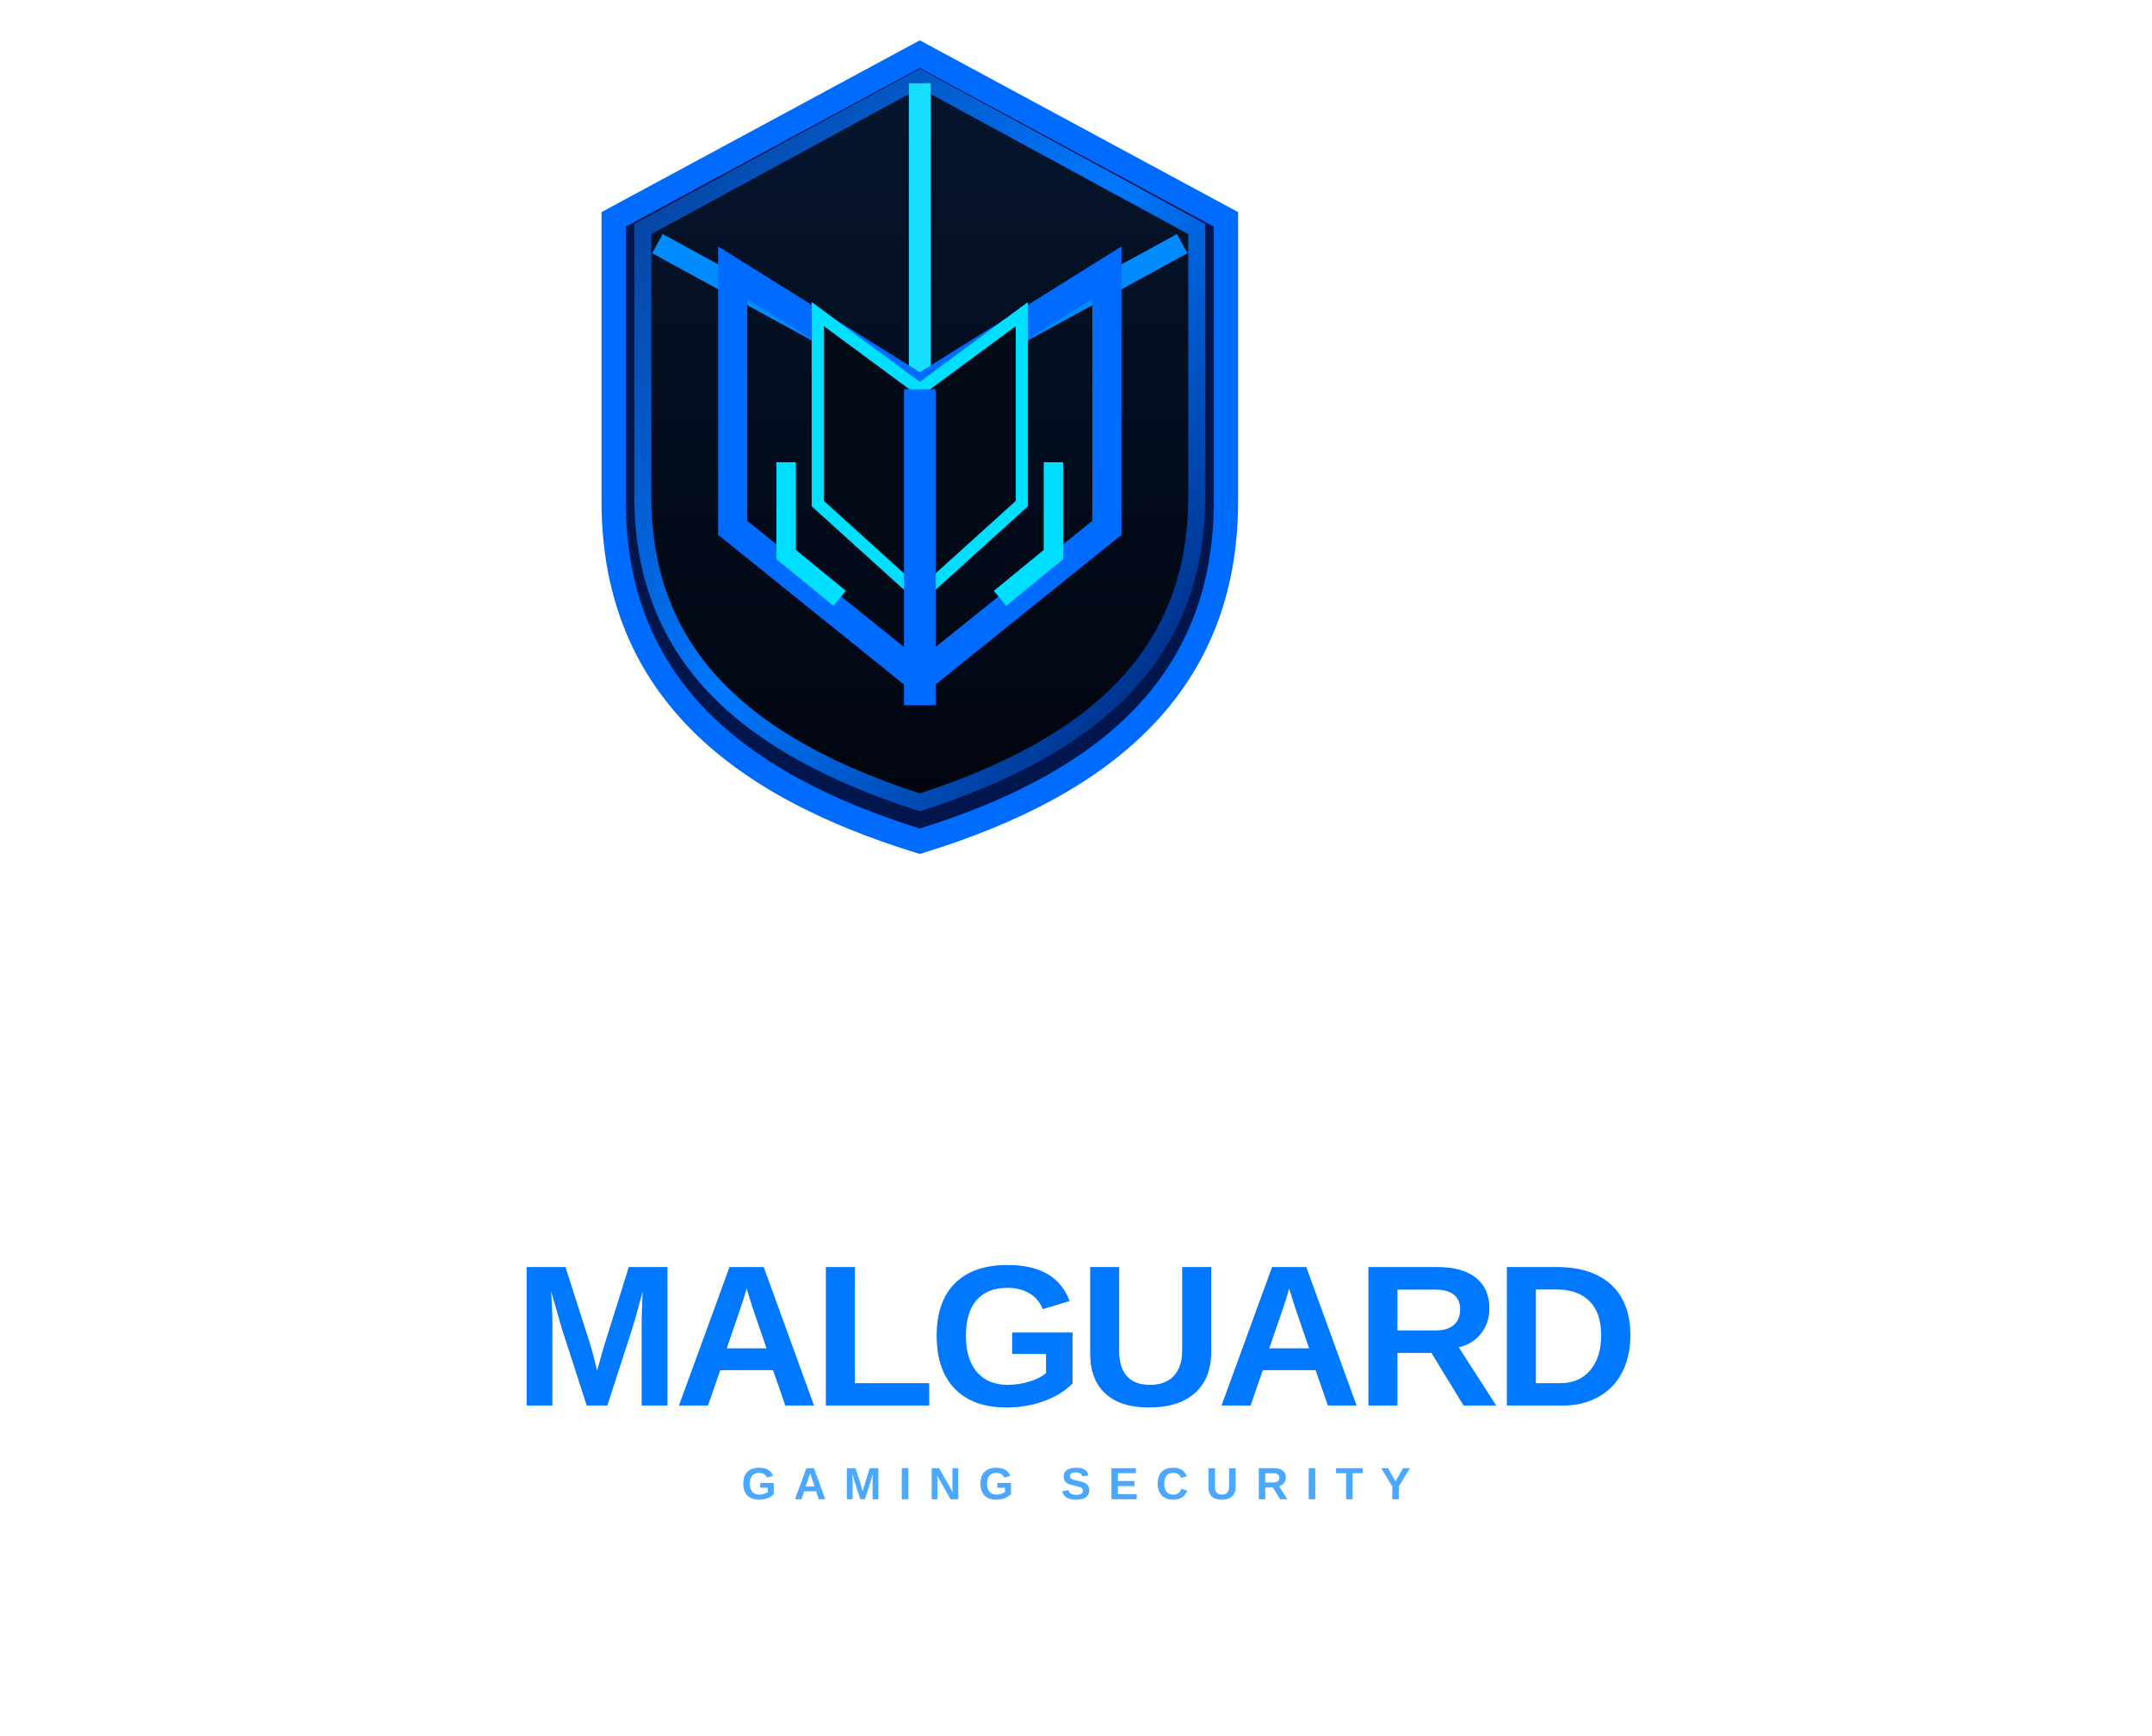
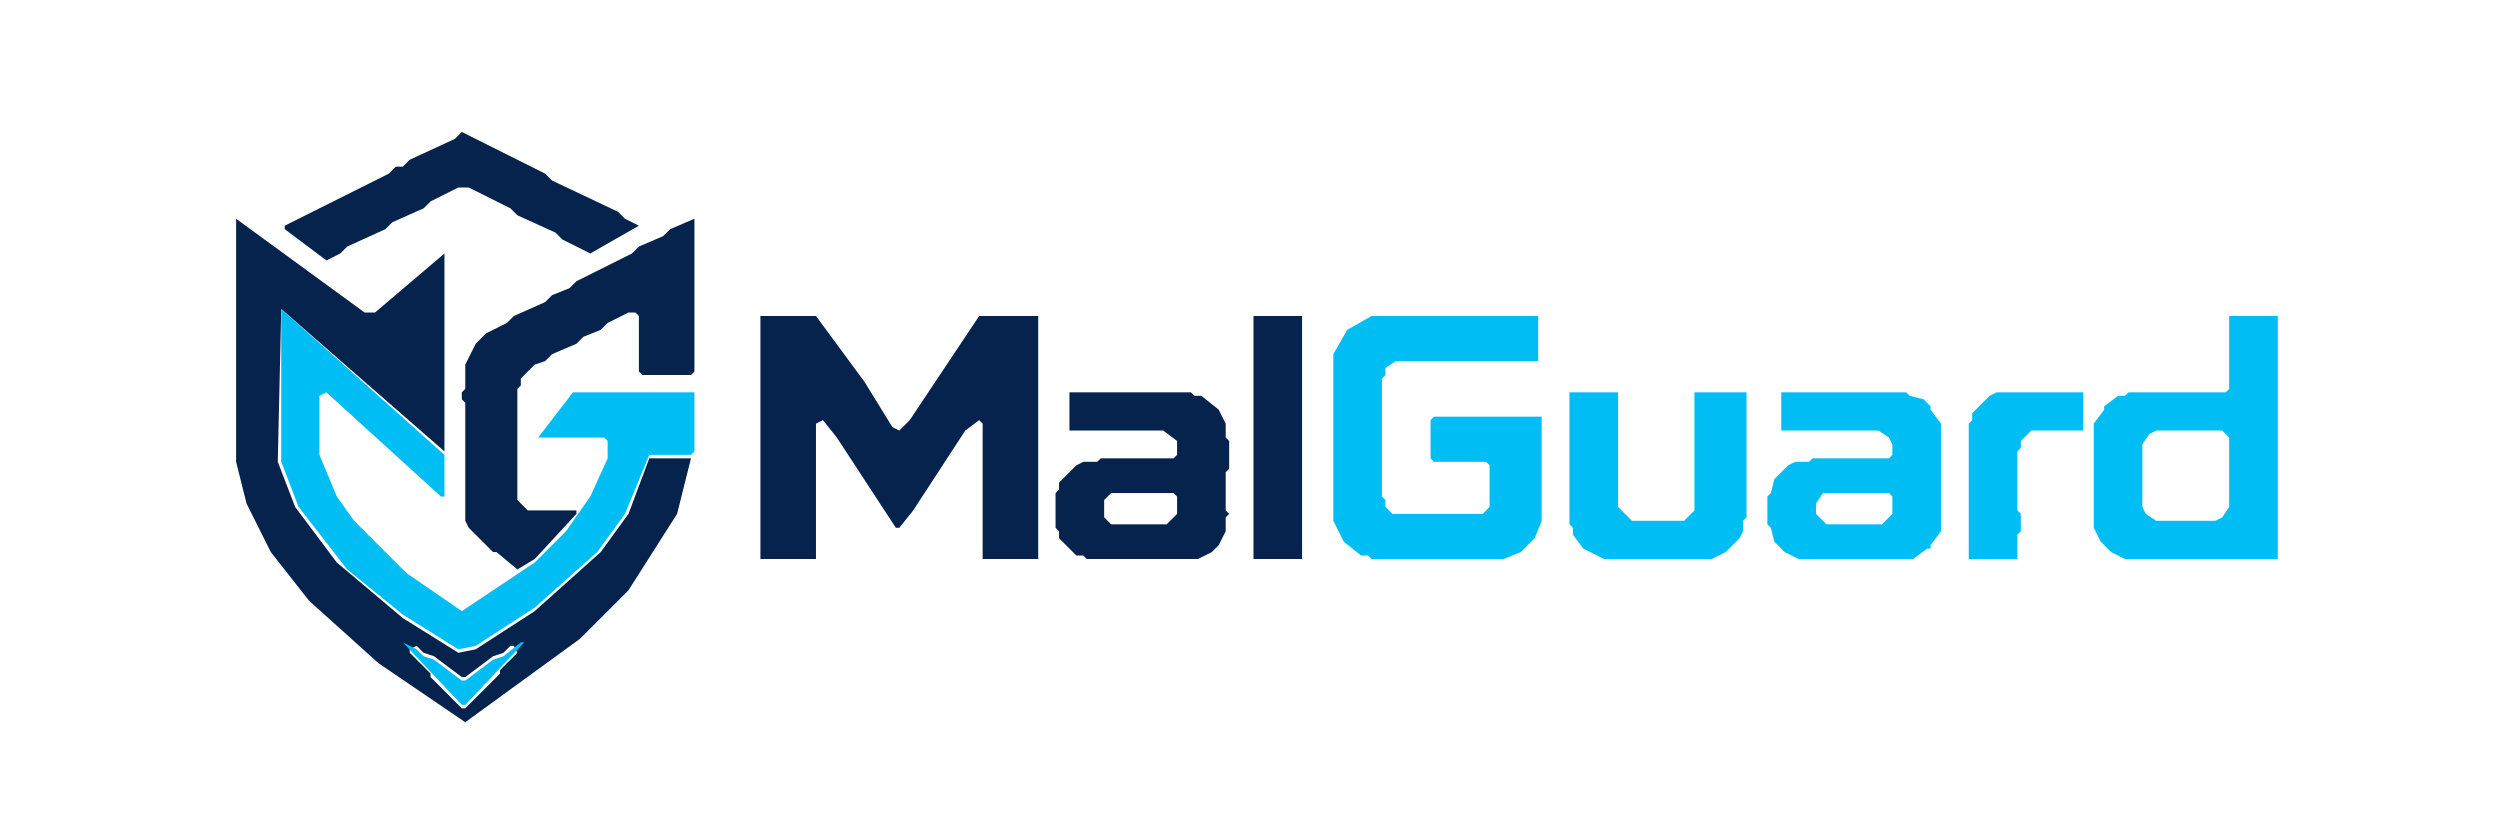
- <svg xmlns="http://www.w3.org/2000/svg" viewBox="0 0 620 500" role="img" aria-labelledby="t d">
-   <defs>
-     <linearGradient id="g" x1="0" y1="0" x2="1" y2="1">
-       <stop stop-color="#073b91" />
-       <stop offset=".5" stop-color="#0078ff" />
-       <stop offset="1" stop-color="#001c67" />
-     </linearGradient>
-     <linearGradient id="c" x1="0" y1="0" x2="0" y2="1">
-       <stop stop-color="#06152e" />
-       <stop offset="1" stop-color="#01050f" />
-     </linearGradient>
-   </defs>
-   <g transform="translate(160 10) scale(.7)">
-     <path d="M150 8 276 76v116c0 74-48 116-126 140C72 308 24 266 24 192V76Z" fill="#00164c" stroke="#006cff" stroke-width="10" />
-     <path d="M150 18 264 80v110c0 66-43 103-114 126C79 293 36 256 36 190V80Z" fill="url(#c)" stroke="url(#g)" stroke-width="7" />
-     <path d="M42 86 150 145 258 86" fill="none" stroke="#008cff" stroke-width="9" />
-     <path d="M150 20v126" stroke="#18dfff" stroke-width="9" />
-     <path d="M150 146 73 98v105l77 62 77-62V98Z" fill="none" stroke="#006cff" stroke-width="12" />
-     <path d="M150 146 108 115v78l42 38 42-38v-78Z" fill="#020916" stroke="#00dfff" stroke-width="5" />
-     <path d="M150 146 150 276" stroke="#006cff" stroke-width="13" />
-     <path d="M95 176v38l22 18M205 176v38l-22 18" fill="none" stroke="#00dfff" stroke-width="8" />
-   </g>
-   <text x="310" y="405" text-anchor="middle" fill="#0078ff" font-family="Arial, sans-serif" font-weight="900" font-size="58" letter-spacing="-2">MALGUARD</text>
-   <text x="310" y="432" text-anchor="middle" fill="#4ca8ff" font-family="Arial, sans-serif" font-size="13" font-weight="700" letter-spacing="5">GAMING SECURITY</text>
+ <svg xmlns="http://www.w3.org/2000/svg" viewBox="0 0 720 240" role="img" aria-label="MalGuard">
+   <path fill="#06234d" fill-rule="evenodd" d="M 118 187 L 120 186 L 122 188 L 125 189 L 133 195 L 134 195 L 142 189 L 145 188 L 147 186 L 148 186 L 149 188 L 144 193 L 144 194 L 134 204 L 133 204 L 124 195 L 124 194 L 118 188 Z M 318 144 L 320 142 L 338 142 L 339 143 L 339 148 L 336 151 L 320 151 L 318 149 Z M 308 113 L 308 124 L 335 124 L 339 127 L 339 131 L 338 132 L 317 132 L 316 133 L 312 133 L 310 134 L 305 139 L 305 141 L 304 142 L 304 152 L 305 153 L 305 155 L 310 160 L 312 160 L 313 161 L 345 161 L 349 159 L 351 157 L 353 153 L 353 149 L 354 148 L 353 147 L 353 136 L 354 135 L 354 127 L 353 126 L 353 122 L 351 118 L 346 114 L 344 114 L 343 113 Z M 361 91 L 361 161 L 375 161 L 375 91 Z M 219 91 L 219 161 L 235 161 L 235 122 L 237 121 L 241 126 L 258 152 L 259 152 L 263 147 L 278 124 L 282 121 L 283 122 L 283 161 L 299 161 L 299 91 L 282 91 L 262 121 L 259 124 L 257 123 L 249 110 L 235 91 Z M 200 63 L 193 66 L 191 68 L 184 71 L 182 73 L 166 81 L 164 83 L 159 85 L 157 87 L 148 91 L 146 93 L 140 96 L 137 99 L 134 105 L 134 112 L 133 113 L 133 115 L 134 116 L 134 150 L 135 152 L 142 159 L 143 159 L 149 164 L 154 161 L 166 148 L 166 147 L 152 147 L 149 144 L 149 112 L 150 111 L 150 109 L 154 105 L 157 104 L 159 102 L 166 99 L 168 97 L 173 95 L 175 93 L 181 90 L 183 90 L 184 91 L 184 107 L 185 108 L 199 108 L 200 107 Z M 68 63 L 68 133 L 71 145 L 78 159 L 89 173 L 109 191 L 134 208 L 167 184 L 181 170 L 195 148 L 199 132 L 187 132 L 181 148 L 173 159 L 154 176 L 137 187 L 132 188 L 116 178 L 97 162 L 85 146 L 80 133 L 81 89 L 128 130 L 128 73 L 108 90 L 105 90 Z M 184 65 L 180 63 L 178 61 L 159 52 L 157 50 L 133 38 L 131 40 L 118 46 L 116 48 L 114 48 L 112 50 L 82 65 L 82 66 L 94 75 L 98 73 L 100 71 L 111 66 L 113 64 L 122 60 L 124 58 L 132 54 L 135 54 L 147 60 L 149 62 L 160 67 L 162 69 L 170 73 Z" />
+   <path fill="#00bdf4" fill-rule="evenodd" d="M 116 185 L 133 203 L 134 203 L 151 185 L 150 185 L 145 189 L 142 190 L 134 196 L 133 196 L 125 190 L 122 189 L 120 187 Z M 523 145 L 525 142 L 544 142 L 545 143 L 545 148 L 542 151 L 526 151 L 523 148 Z M 619 125 L 621 124 L 640 124 L 642 126 L 642 146 L 640 149 L 638 150 L 621 150 L 618 148 L 617 146 L 617 128 Z M 600 113 L 575 113 L 573 114 L 568 119 L 568 121 L 567 122 L 567 161 L 581 161 L 581 154 L 582 153 L 582 148 L 581 147 L 581 130 L 582 129 L 582 127 L 585 124 L 600 124 Z M 513 113 L 513 124 L 541 124 L 544 126 L 545 128 L 545 131 L 544 132 L 522 132 L 521 133 L 517 133 L 515 134 L 511 138 L 510 142 L 509 143 L 509 151 L 510 152 L 511 156 L 514 159 L 518 161 L 551 161 L 555 158 L 556 158 L 556 157 L 559 153 L 559 122 L 556 118 L 556 117 L 554 115 L 550 114 L 549 113 Z M 452 113 L 452 151 L 453 152 L 453 154 L 456 158 L 462 161 L 493 161 L 497 159 L 501 155 L 502 153 L 502 150 L 503 149 L 503 113 L 488 113 L 488 147 L 485 150 L 470 150 L 466 146 L 466 113 Z M 656 91 L 642 91 L 642 112 L 641 113 L 613 113 L 612 114 L 610 114 L 606 117 L 606 118 L 603 122 L 603 152 L 605 156 L 608 159 L 612 161 L 656 161 Z M 388 95 L 384 102 L 384 150 L 387 156 L 392 160 L 394 160 L 395 161 L 433 161 L 438 159 L 442 155 L 444 150 L 444 120 L 413 120 L 412 121 L 412 132 L 413 133 L 428 133 L 429 134 L 429 146 L 427 148 L 401 148 L 399 146 L 399 144 L 398 143 L 398 109 L 399 108 L 399 106 L 402 104 L 443 104 L 443 91 L 395 91 Z M 81 89 L 81 133 L 86 146 L 100 164 L 116 177 L 132 187 L 137 186 L 154 175 L 172 159 L 180 148 L 187 131 L 199 131 L 200 130 L 200 113 L 165 113 L 155 126 L 174 126 L 175 127 L 175 132 L 170 143 L 163 153 L 154 162 L 133 176 L 117 165 L 102 150 L 97 143 L 92 131 L 92 114 L 94 113 L 127 143 L 128 143 L 128 131 Z" />
</svg>
